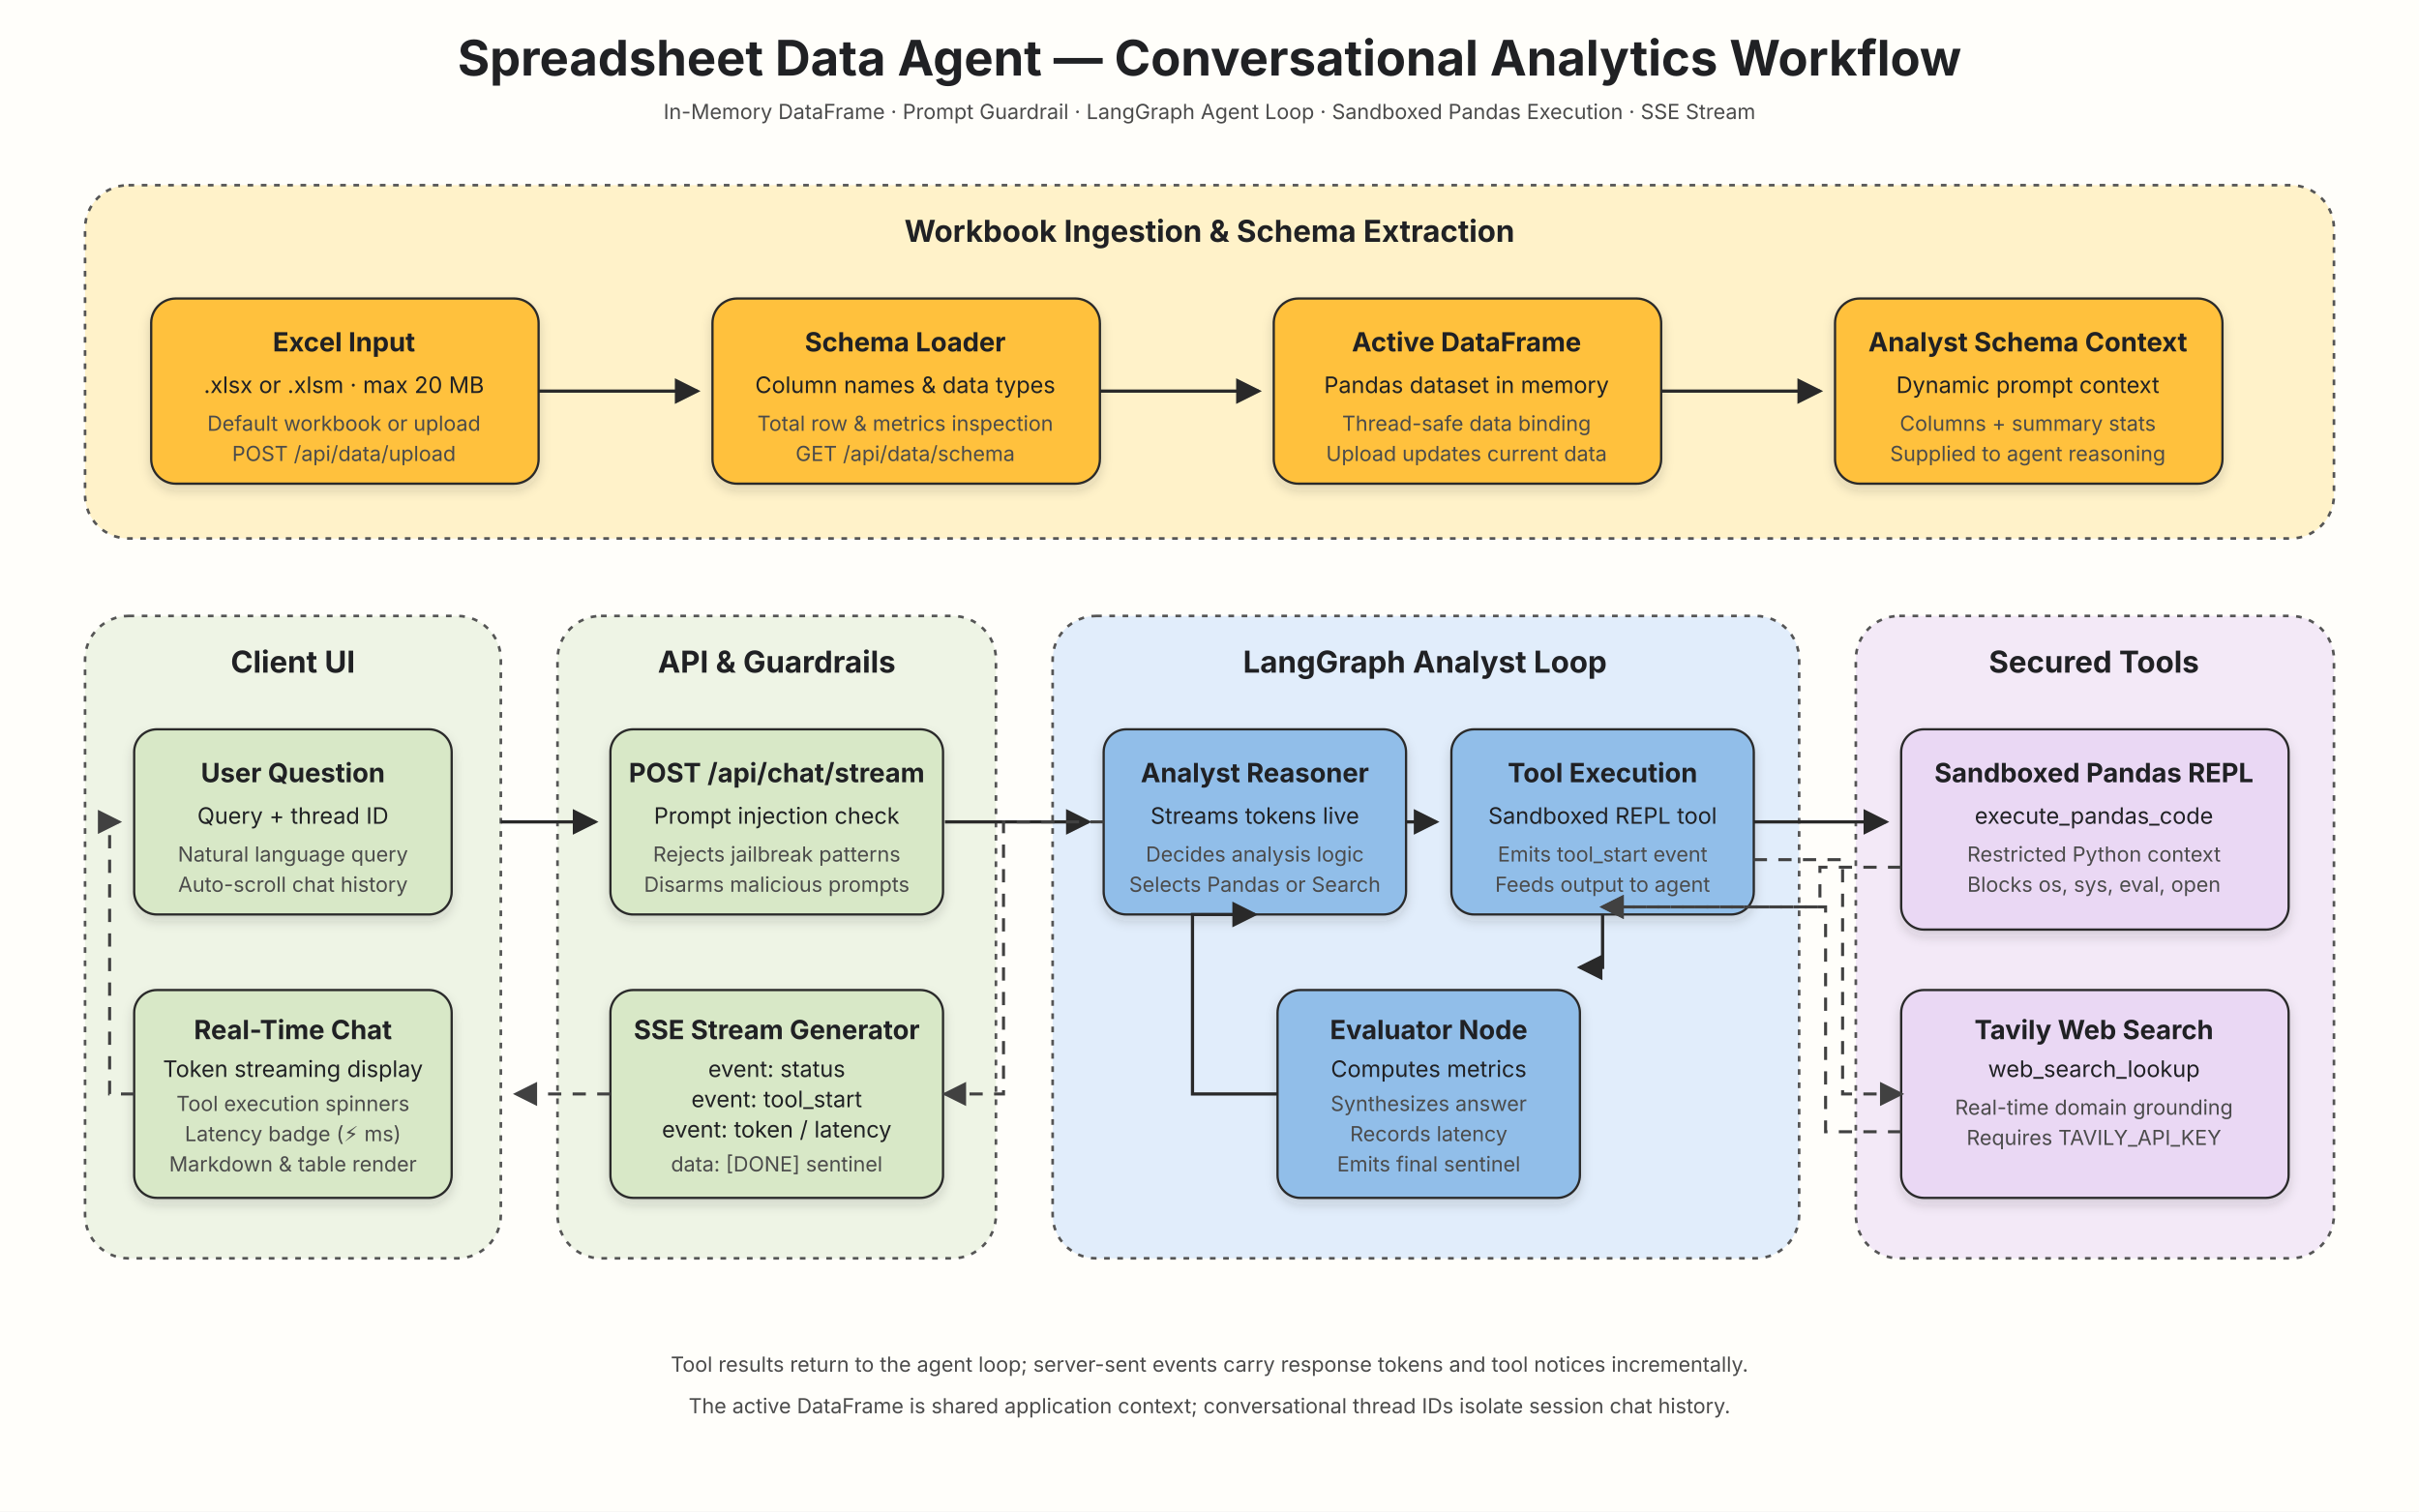
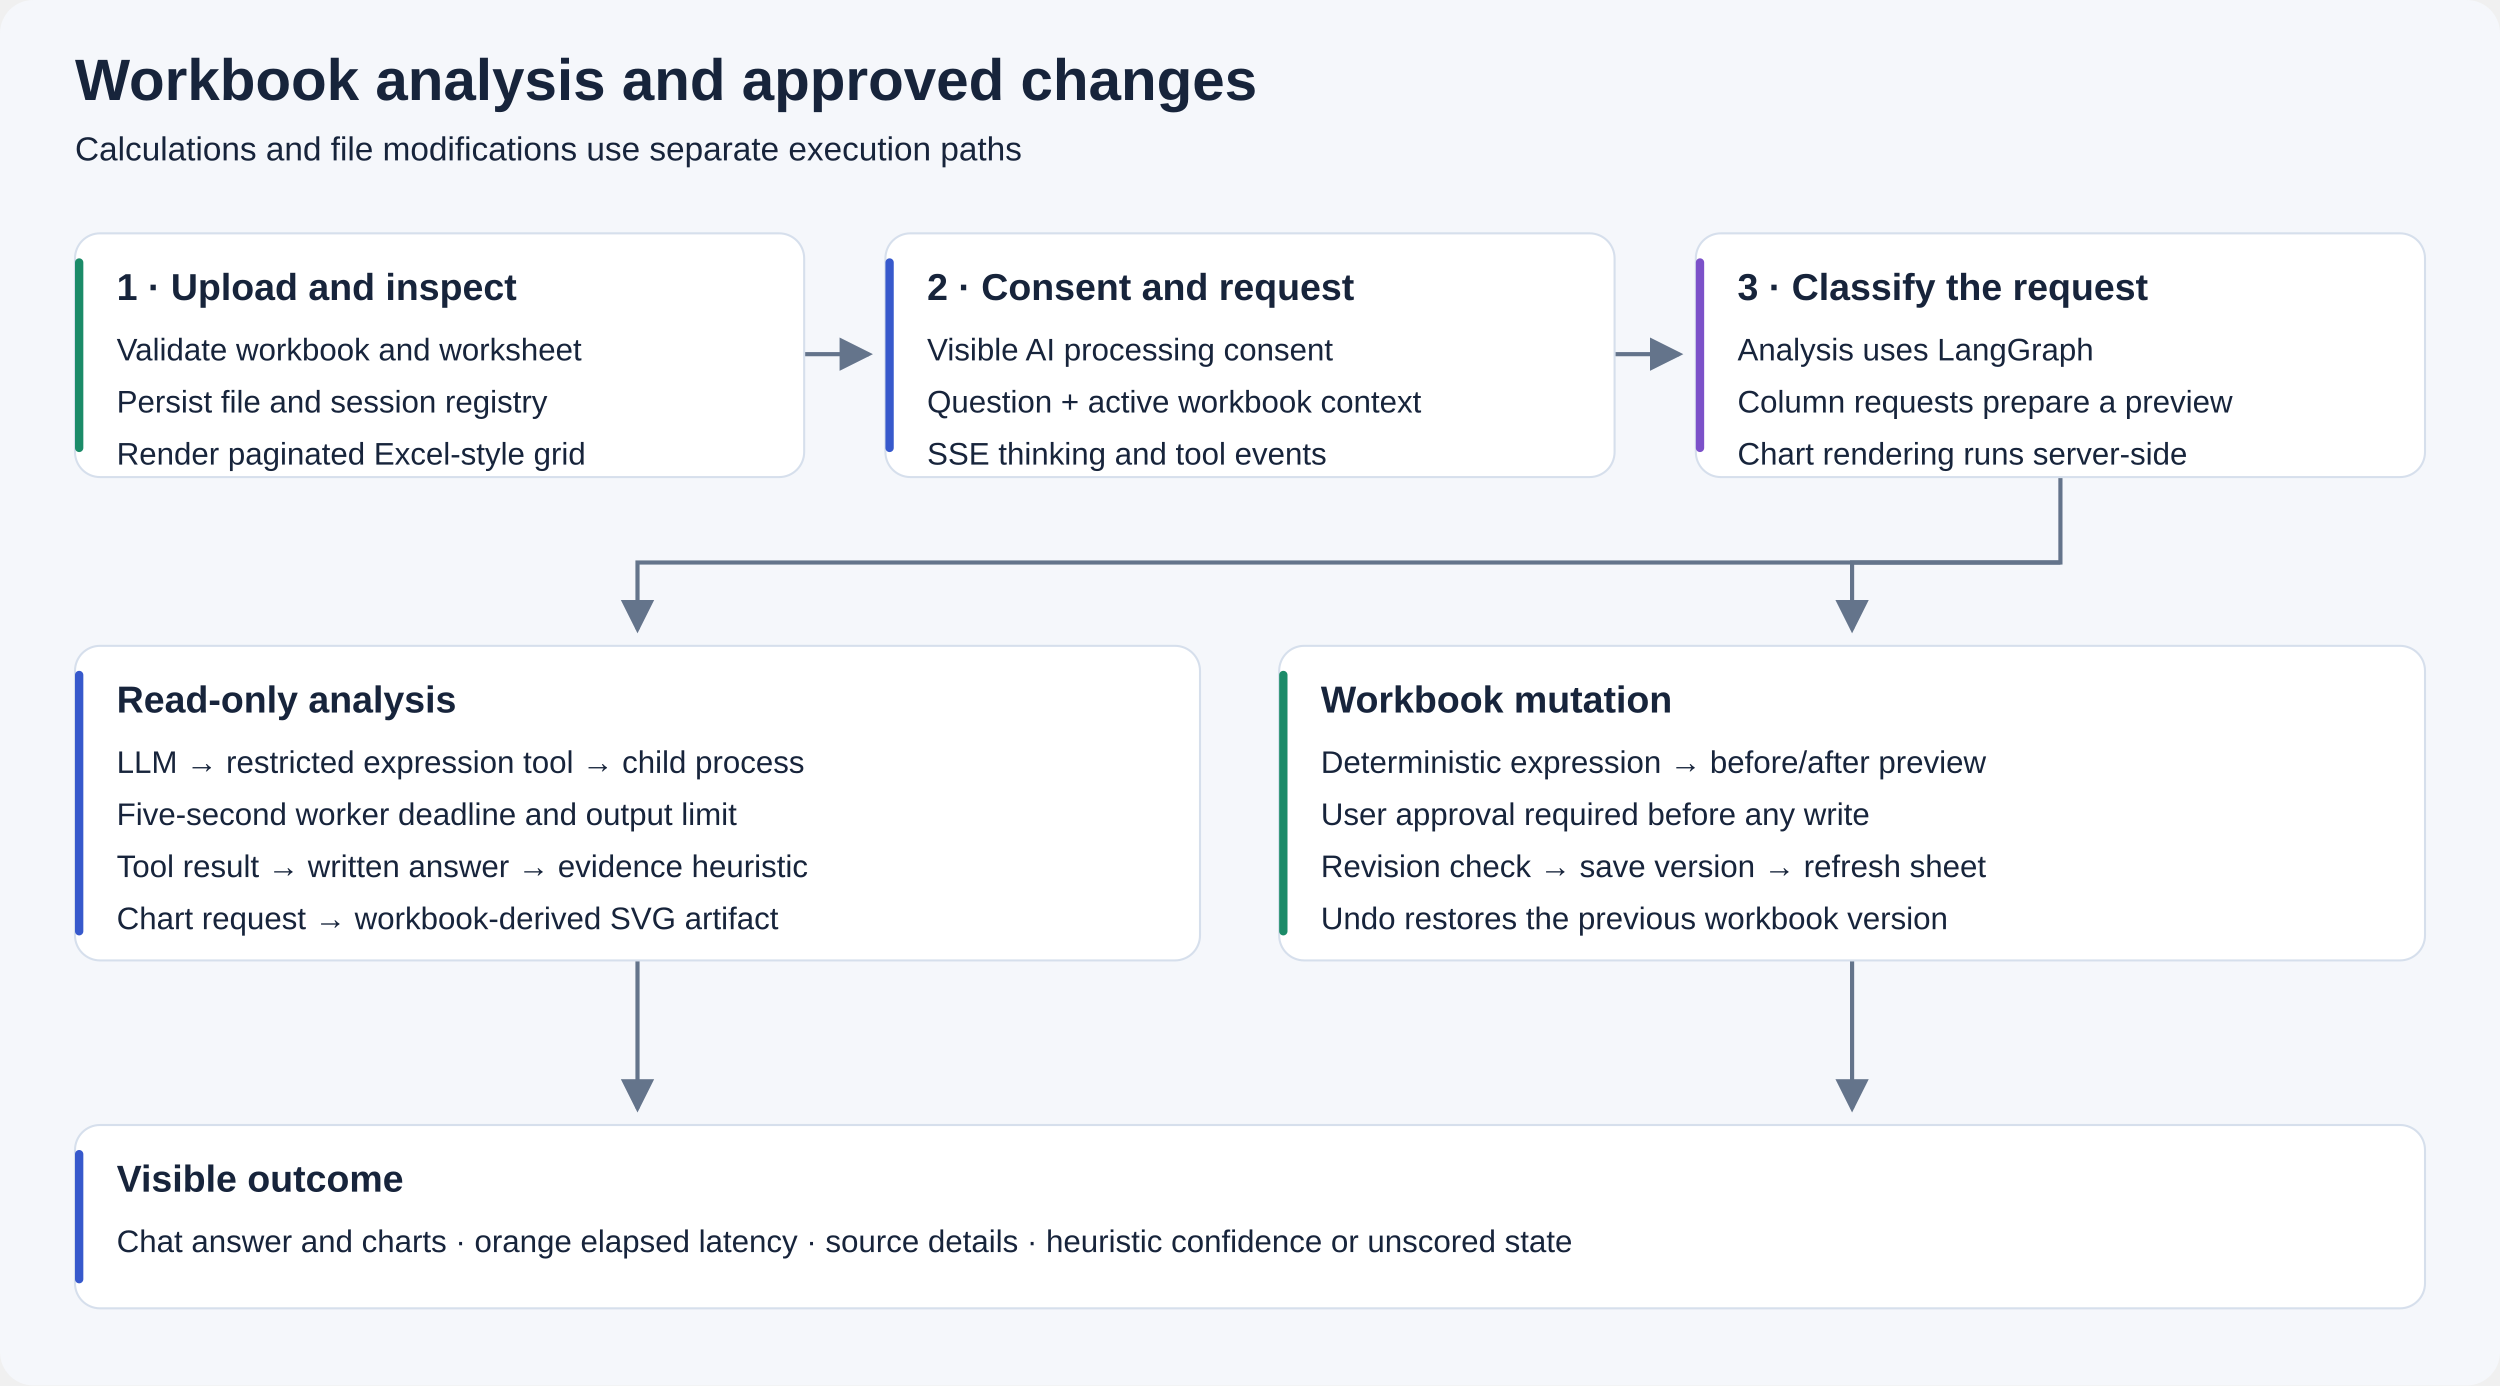
- <svg xmlns="http://www.w3.org/2000/svg" viewBox="0 0 1280 800" role="img" aria-labelledby="title desc">
+ <svg xmlns="http://www.w3.org/2000/svg" viewBox="0 0 1200 665" role="img" aria-labelledby="title desc">
  <defs>
-     <filter id="shadow" x="-15%" y="-15%" width="130%" height="140%">
-       <feDropShadow dx="0" dy="3" stdDeviation="3" flood-color="#302b20" flood-opacity=".16" />
-     </filter>
    <marker id="arrow" markerWidth="8" markerHeight="8" refX="7" refY="4" orient="auto">
-       <path d="M0 0L8 4L0 8Z" fill="#292929" />
+       <path d="M0 0L8 4L0 8Z" fill="#64748b" />
    </marker>
-     <marker id="arrow-dash" markerWidth="8" markerHeight="8" refX="7" refY="4" orient="auto">
-       <path d="M0 0L8 4L0 8Z" fill="#414141" />
-     </marker>
-     <style>
-       text{font-family:Inter,ui-sans-serif,system-ui,-apple-system,"Segoe UI",sans-serif;fill:#202124}
-       .title{font-size:26px;font-weight:750}.group{font-size:16px;font-weight:750}.head{font-size:14px;font-weight:700}.body{font-size:12px}.sub{font-size:11px;fill:#4b4b4b}
-       .zone{stroke:#555;stroke-width:1.4;stroke-dasharray:3 4}.card{stroke:#292929;stroke-width:1.2;filter:url(#shadow)}.arrow{fill:none;stroke:#292929;stroke-width:1.7;marker-end:url(#arrow)}.dash{fill:none;stroke:#414141;stroke-width:1.6;stroke-dasharray:7 6;marker-end:url(#arrow-dash)}
-     </style>
  </defs>
-   <rect width="1280" height="800" fill="#fffefa" />
-   <text class="title" x="640" y="40" text-anchor="middle">Spreadsheet Data Agent — Conversational Analytics Workflow</text>
-   <text class="sub" x="640" y="63" text-anchor="middle">In-Memory DataFrame · Prompt Guardrail · LangGraph Agent Loop · Sandboxed Pandas Execution · SSE Stream</text>
-   <rect class="zone" x="45" y="98" width="1190" height="187" rx="23" fill="#fff2c9" />
-   <text class="group" x="640" y="128" text-anchor="middle">Workbook Ingestion &amp; Schema Extraction</text>
-   <rect class="card" x="80" y="158" width="205" height="98" rx="13" fill="#ffc13d" />
-   <text class="head" x="182" y="186" text-anchor="middle">Excel Input</text>
-   <text class="body" x="182" y="208" text-anchor="middle">.xlsx or .xlsm · max 20 MB</text>
-   <text class="sub" x="182" y="228" text-anchor="middle">Default workbook or upload</text>
-   <text class="sub" x="182" y="244" text-anchor="middle">POST /api/data/upload</text>
-   <rect class="card" x="377" y="158" width="205" height="98" rx="13" fill="#ffc13d" />
-   <text class="head" x="479" y="186" text-anchor="middle">Schema Loader</text>
-   <text class="body" x="479" y="208" text-anchor="middle">Column names &amp; data types</text>
-   <text class="sub" x="479" y="228" text-anchor="middle">Total row &amp; metrics inspection</text>
-   <text class="sub" x="479" y="244" text-anchor="middle">GET /api/data/schema</text>
-   <rect class="card" x="674" y="158" width="205" height="98" rx="13" fill="#ffc13d" />
-   <text class="head" x="776" y="186" text-anchor="middle">Active DataFrame</text>
-   <text class="body" x="776" y="208" text-anchor="middle">Pandas dataset in memory</text>
-   <text class="sub" x="776" y="228" text-anchor="middle">Thread-safe data binding</text>
-   <text class="sub" x="776" y="244" text-anchor="middle">Upload updates current data</text>
-   <rect class="card" x="971" y="158" width="205" height="98" rx="13" fill="#ffc13d" />
-   <text class="head" x="1073" y="186" text-anchor="middle">Analyst Schema Context</text>
-   <text class="body" x="1073" y="208" text-anchor="middle">Dynamic prompt context</text>
-   <text class="sub" x="1073" y="228" text-anchor="middle">Columns + summary stats</text>
-   <text class="sub" x="1073" y="244" text-anchor="middle">Supplied to agent reasoning</text>
-   <path class="arrow" d="M285 207H369" />
-   <path class="arrow" d="M582 207H666" />
-   <path class="arrow" d="M879 207H963" />
-   <rect class="zone" x="45" y="326" width="220" height="340" rx="23" fill="#eef4e5" />
-   <text class="group" x="155" y="356" text-anchor="middle">Client UI</text>
-   <rect class="card" x="71" y="386" width="168" height="98" rx="12" fill="#d8e8c7" />
-   <text class="head" x="155" y="414" text-anchor="middle">User Question</text>
-   <text class="body" x="155" y="436" text-anchor="middle">Query + thread ID</text>
-   <text class="sub" x="155" y="456" text-anchor="middle">Natural language query</text>
-   <text class="sub" x="155" y="472" text-anchor="middle">Auto-scroll chat history</text>
-   <rect class="card" x="71" y="524" width="168" height="110" rx="12" fill="#d8e8c7" />
-   <text class="head" x="155" y="550" text-anchor="middle">Real-Time Chat</text>
-   <text class="body" x="155" y="570" text-anchor="middle">Token streaming display</text>
-   <text class="sub" x="155" y="588" text-anchor="middle">Tool execution spinners</text>
-   <text class="sub" x="155" y="604" text-anchor="middle">Latency badge (⚡ ms)</text>
-   <text class="sub" x="155" y="620" text-anchor="middle">Markdown &amp; table render</text>
-   <path class="dash" d="M71 579H58V435H63" />
-   <rect class="zone" x="295" y="326" width="232" height="340" rx="23" fill="#eef4e5" />
-   <text class="group" x="411" y="356" text-anchor="middle">API &amp; Guardrails</text>
-   <rect class="card" x="323" y="386" width="176" height="98" rx="12" fill="#d8e8c7" />
-   <text class="head" x="411" y="414" text-anchor="middle">POST /api/chat/stream</text>
-   <text class="body" x="411" y="436" text-anchor="middle">Prompt injection check</text>
-   <text class="sub" x="411" y="456" text-anchor="middle">Rejects jailbreak patterns</text>
-   <text class="sub" x="411" y="472" text-anchor="middle">Disarms malicious prompts</text>
-   <rect class="card" x="323" y="524" width="176" height="110" rx="12" fill="#d8e8c7" />
-   <text class="head" x="411" y="550" text-anchor="middle">SSE Stream Generator</text>
-   <text class="body" x="411" y="570" text-anchor="middle">event: status</text>
-   <text class="body" x="411" y="586" text-anchor="middle">event: tool_start</text>
-   <text class="body" x="411" y="602" text-anchor="middle">event: token / latency</text>
-   <text class="sub" x="411" y="620" text-anchor="middle">data: [DONE] sentinel</text>
-   <path class="arrow" d="M265 435H315" />
-   <path class="dash" d="M323 579H273" />
-   <rect class="zone" x="557" y="326" width="395" height="340" rx="23" fill="#e1edfb" />
-   <text class="group" x="754" y="356" text-anchor="middle">LangGraph Analyst Loop</text>
-   <rect class="card" x="584" y="386" width="160" height="98" rx="12" fill="#91bee9" />
-   <text class="head" x="664" y="414" text-anchor="middle">Analyst Reasoner</text>
-   <text class="body" x="664" y="436" text-anchor="middle">Streams tokens live</text>
-   <text class="sub" x="664" y="456" text-anchor="middle">Decides analysis logic</text>
-   <text class="sub" x="664" y="472" text-anchor="middle">Selects Pandas or Search</text>
-   <rect class="card" x="768" y="386" width="160" height="98" rx="12" fill="#91bee9" />
-   <text class="head" x="848" y="414" text-anchor="middle">Tool Execution</text>
-   <text class="body" x="848" y="436" text-anchor="middle">Sandboxed REPL tool</text>
-   <text class="sub" x="848" y="456" text-anchor="middle">Emits tool_start event</text>
-   <text class="sub" x="848" y="472" text-anchor="middle">Feeds output to agent</text>
-   <rect class="card" x="676" y="524" width="160" height="110" rx="12" fill="#91bee9" />
-   <text class="head" x="756" y="550" text-anchor="middle">Evaluator Node</text>
-   <text class="body" x="756" y="570" text-anchor="middle">Computes metrics</text>
-   <text class="sub" x="756" y="588" text-anchor="middle">Synthesizes answer</text>
-   <text class="sub" x="756" y="604" text-anchor="middle">Records latency</text>
-   <text class="sub" x="756" y="620" text-anchor="middle">Emits final sentinel</text>
-   <path class="arrow" d="M744 435H760" />
-   <path class="arrow" d="M848 484V512H836" />
-   <path class="arrow" d="M676 579H631V484H664" />
-   <path class="arrow" d="M500 435H576" />
-   <path class="dash" d="M584 435H531V579H500" />
-   <rect class="zone" x="982" y="326" width="253" height="340" rx="23" fill="#f3e9f7" />
-   <text class="group" x="1108" y="356" text-anchor="middle">Secured Tools</text>
-   <rect class="card" x="1006" y="386" width="205" height="106" rx="12" fill="#ead8f4" />
-   <text class="head" x="1108" y="414" text-anchor="middle">Sandboxed Pandas REPL</text>
-   <text class="body" x="1108" y="436" text-anchor="middle">execute_pandas_code</text>
-   <text class="sub" x="1108" y="456" text-anchor="middle">Restricted Python context</text>
-   <text class="sub" x="1108" y="472" text-anchor="middle">Blocks os, sys, eval, open</text>
-   <rect class="card" x="1006" y="524" width="205" height="110" rx="12" fill="#ead8f4" />
-   <text class="head" x="1108" y="550" text-anchor="middle">Tavily Web Search</text>
-   <text class="body" x="1108" y="570" text-anchor="middle">web_search_lookup</text>
-   <text class="sub" x="1108" y="590" text-anchor="middle">Real-time domain grounding</text>
-   <text class="sub" x="1108" y="606" text-anchor="middle">Requires TAVILY_API_KEY</text>
-   <path class="arrow" d="M928 435H998" />
-   <path class="dash" d="M1006 459H963V480H848" />
-   <path class="dash" d="M928 455H975V579H1006" />
-   <path class="dash" d="M1006 599H966V480H848" />
-   <text class="sub" x="640" y="726" text-anchor="middle">Tool results return to the agent loop; server-sent events carry response tokens and tool notices incrementally.</text>
-   <text class="sub" x="640" y="748" text-anchor="middle">The active DataFrame is shared application context; conversational thread IDs isolate session chat history.</text>
+   <style>text{font-family:Arial,sans-serif;fill:#17243b}.title{font-size:28px;font-weight:700}.subtitle{font-size:16px;fill:#526278}.head{font-size:18px;font-weight:700}.body{font-size:15px;fill:#40516a}.line{fill:none;stroke:#64748b;stroke-width:2;marker-end:url(#arrow)}</style>
+   <rect width="1200" height="665" rx="16" fill="#f5f7fb" />
+   <text x="36" y="48" font-family="Arial, sans-serif" font-size="28" font-weight="700" fill="#17243b">Workbook analysis and approved changes</text>
+   <text x="36" y="77" font-family="Arial, sans-serif" font-size="16" fill="#526278">Calculations and file modifications use separate execution paths</text>
+   <path fill="none" stroke="#64748b" stroke-width="2" marker-end="url(#arrow)" d="M386 170H417" />
+   <path fill="none" stroke="#64748b" stroke-width="2" marker-end="url(#arrow)" d="M775 170H806" />
+   <path fill="none" stroke="#64748b" stroke-width="2" marker-end="url(#arrow)" d="M989 229V270H306V302" />
+   <path fill="none" stroke="#64748b" stroke-width="2" marker-end="url(#arrow)" d="M989 270H889V302" />
+   <path fill="none" stroke="#64748b" stroke-width="2" marker-end="url(#arrow)" d="M306 461V532" />
+   <path fill="none" stroke="#64748b" stroke-width="2" marker-end="url(#arrow)" d="M889 461V532" />
+   <rect x="36" y="112" width="350" height="117" rx="12" fill="white" stroke="#d6dfec" />
+   <rect x="36" y="124" width="4" height="93" rx="2" fill="#1b8b68" />
+   <text x="56" y="144" font-family="Arial, sans-serif" font-size="18" font-weight="700" fill="#17243b">1 · Upload and inspect</text>
+   <text x="56" y="173" font-family="Arial, sans-serif" font-size="15" fill="#40516a">Validate workbook and worksheet</text>
+   <text x="56" y="198" font-family="Arial, sans-serif" font-size="15" fill="#40516a">Persist file and session registry</text>
+   <text x="56" y="223" font-family="Arial, sans-serif" font-size="15" fill="#40516a">Render paginated Excel-style grid</text>
+   <rect x="425" y="112" width="350" height="117" rx="12" fill="white" stroke="#d6dfec" />
+   <rect x="425" y="124" width="4" height="93" rx="2" fill="#3759cc" />
+   <text x="445" y="144" font-family="Arial, sans-serif" font-size="18" font-weight="700" fill="#17243b">2 · Consent and request</text>
+   <text x="445" y="173" font-family="Arial, sans-serif" font-size="15" fill="#40516a">Visible AI processing consent</text>
+   <text x="445" y="198" font-family="Arial, sans-serif" font-size="15" fill="#40516a">Question + active workbook context</text>
+   <text x="445" y="223" font-family="Arial, sans-serif" font-size="15" fill="#40516a">SSE thinking and tool events</text>
+   <rect x="814" y="112" width="350" height="117" rx="12" fill="white" stroke="#d6dfec" />
+   <rect x="814" y="124" width="4" height="93" rx="2" fill="#7c51c9" />
+   <text x="834" y="144" font-family="Arial, sans-serif" font-size="18" font-weight="700" fill="#17243b">3 · Classify the request</text>
+   <text x="834" y="173" font-family="Arial, sans-serif" font-size="15" fill="#40516a">Analysis uses LangGraph</text>
+   <text x="834" y="198" font-family="Arial, sans-serif" font-size="15" fill="#40516a">Column requests prepare a preview</text>
+   <text x="834" y="223" font-family="Arial, sans-serif" font-size="15" fill="#40516a">Chart rendering runs server-side</text>
+   <rect x="36" y="310" width="540" height="151" rx="12" fill="white" stroke="#d6dfec" />
+   <rect x="36" y="322" width="4" height="127" rx="2" fill="#3759cc" />
+   <text x="56" y="342" font-family="Arial, sans-serif" font-size="18" font-weight="700" fill="#17243b">Read-only analysis</text>
+   <text x="56" y="371" font-family="Arial, sans-serif" font-size="15" fill="#40516a">LLM → restricted expression tool → child process</text>
+   <text x="56" y="396" font-family="Arial, sans-serif" font-size="15" fill="#40516a">Five-second worker deadline and output limit</text>
+   <text x="56" y="421" font-family="Arial, sans-serif" font-size="15" fill="#40516a">Tool result → written answer → evidence heuristic</text>
+   <text x="56" y="446" font-family="Arial, sans-serif" font-size="15" fill="#40516a">Chart request → workbook-derived SVG artifact</text>
+   <rect x="614" y="310" width="550" height="151" rx="12" fill="white" stroke="#d6dfec" />
+   <rect x="614" y="322" width="4" height="127" rx="2" fill="#1b8b68" />
+   <text x="634" y="342" font-family="Arial, sans-serif" font-size="18" font-weight="700" fill="#17243b">Workbook mutation</text>
+   <text x="634" y="371" font-family="Arial, sans-serif" font-size="15" fill="#40516a">Deterministic expression → before/after preview</text>
+   <text x="634" y="396" font-family="Arial, sans-serif" font-size="15" fill="#40516a">User approval required before any write</text>
+   <text x="634" y="421" font-family="Arial, sans-serif" font-size="15" fill="#40516a">Revision check → save version → refresh sheet</text>
+   <text x="634" y="446" font-family="Arial, sans-serif" font-size="15" fill="#40516a">Undo restores the previous workbook version</text>
+   <rect x="36" y="540" width="1128" height="88" rx="12" fill="white" stroke="#d6dfec" />
+   <rect x="36" y="552" width="4" height="64" rx="2" fill="#3759cc" />
+   <text x="56" y="572" font-family="Arial, sans-serif" font-size="18" font-weight="700" fill="#17243b">Visible outcome</text>
+   <text x="56" y="601" font-family="Arial, sans-serif" font-size="15" fill="#40516a">Chat answer and charts · orange elapsed latency · source details · heuristic confidence or unscored state</text>
</svg>
